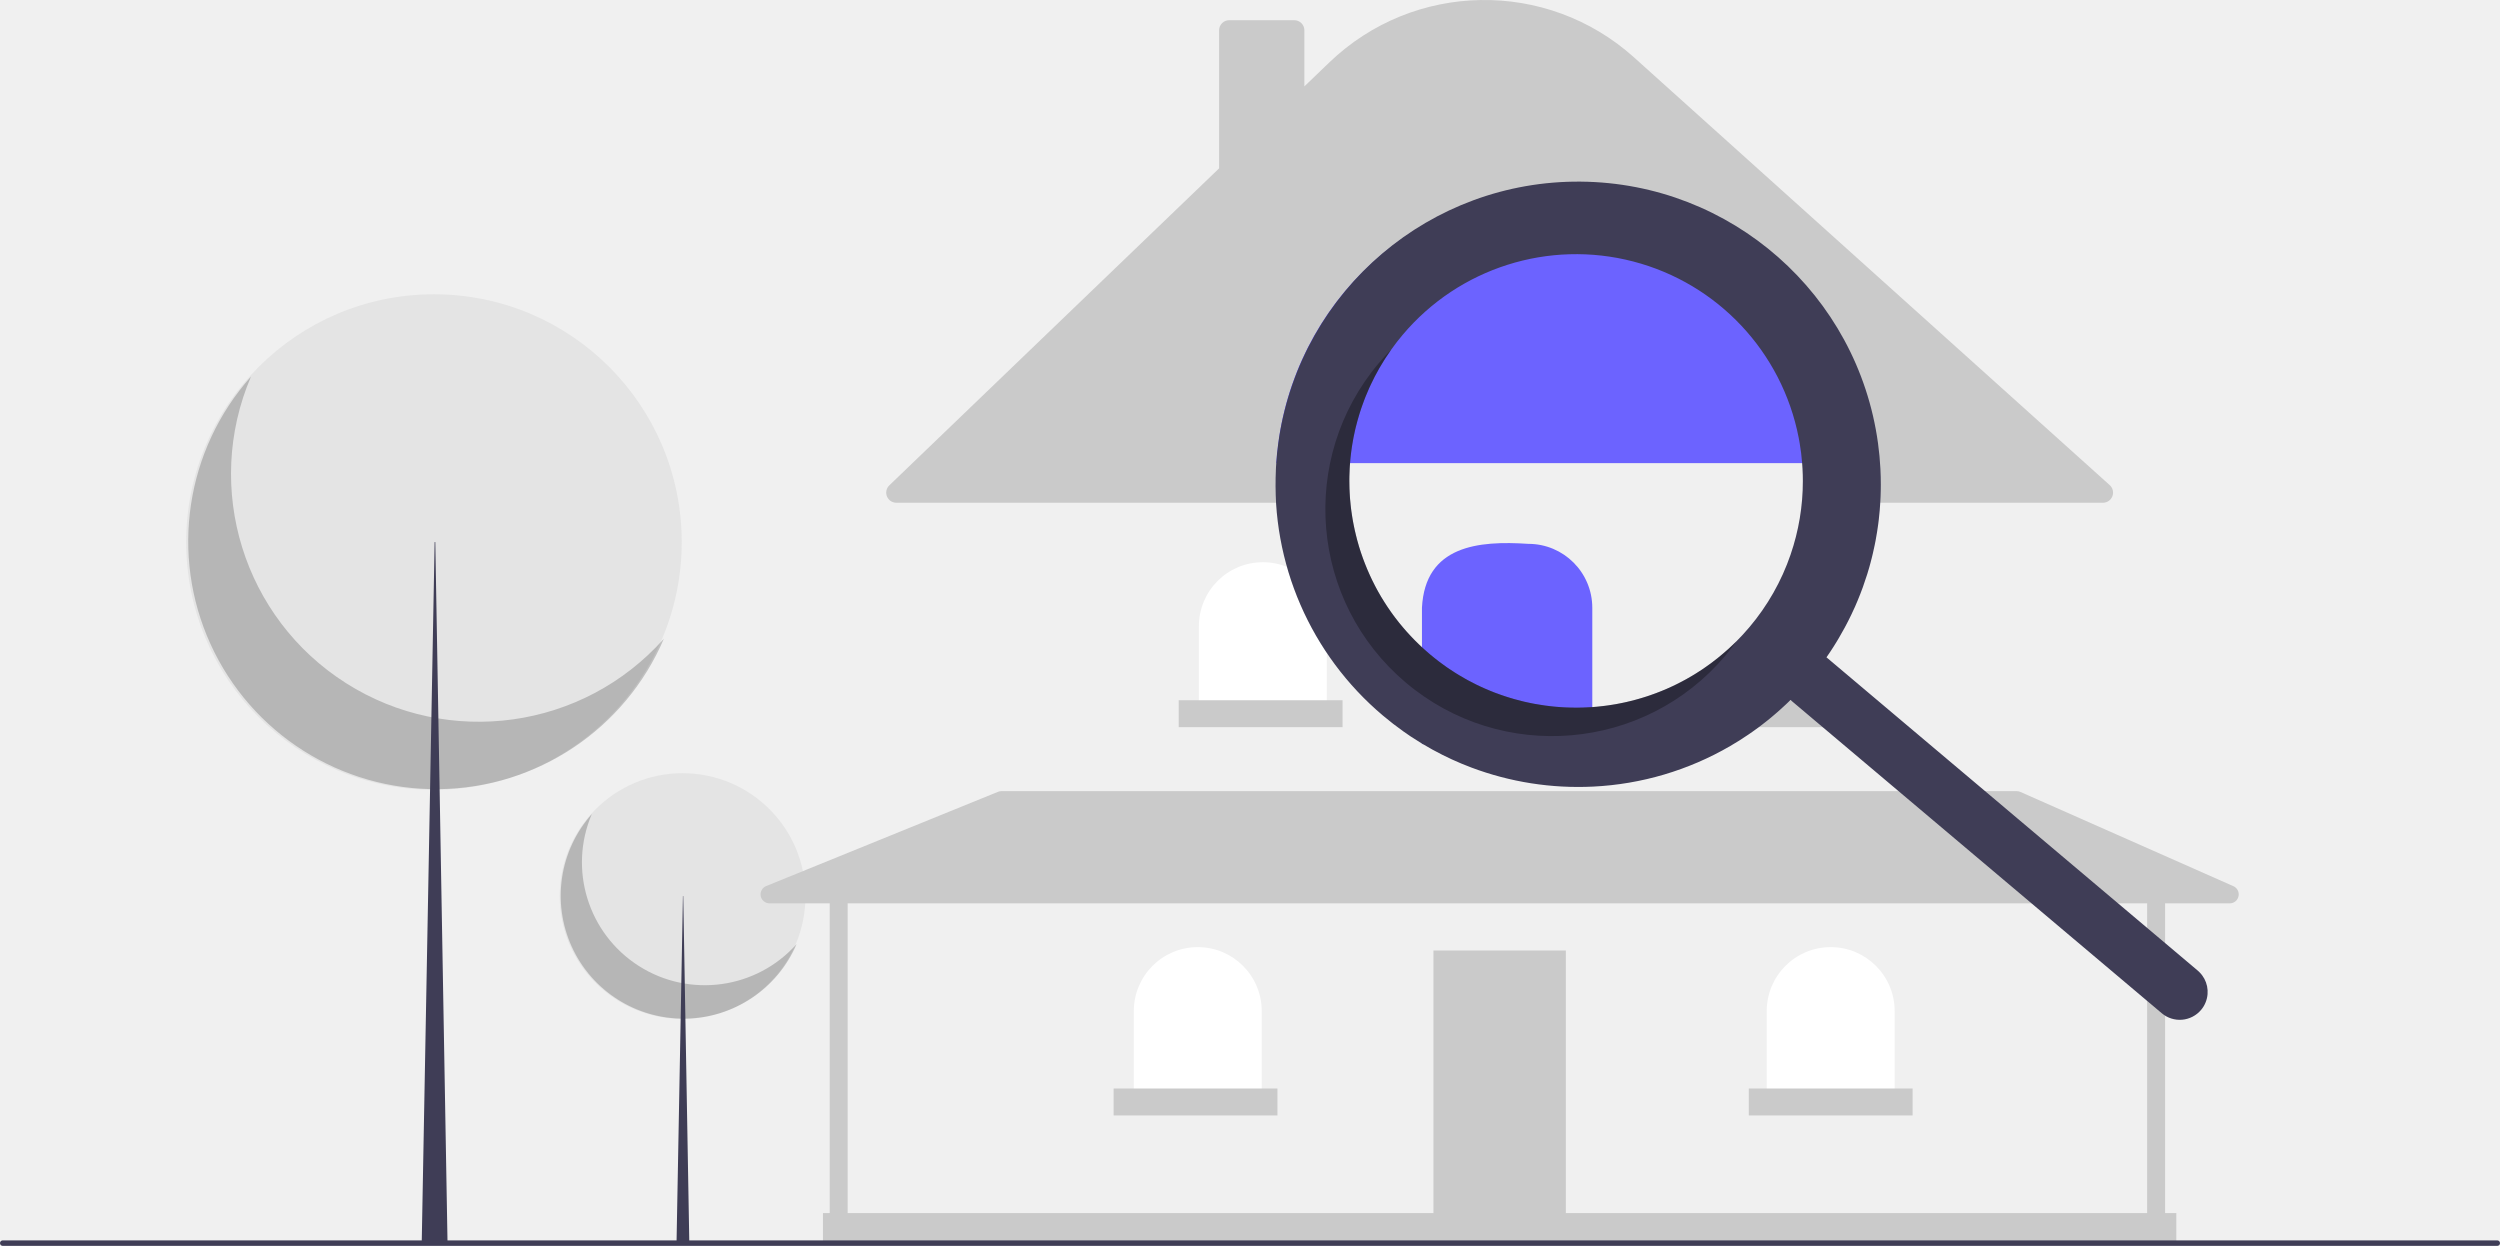
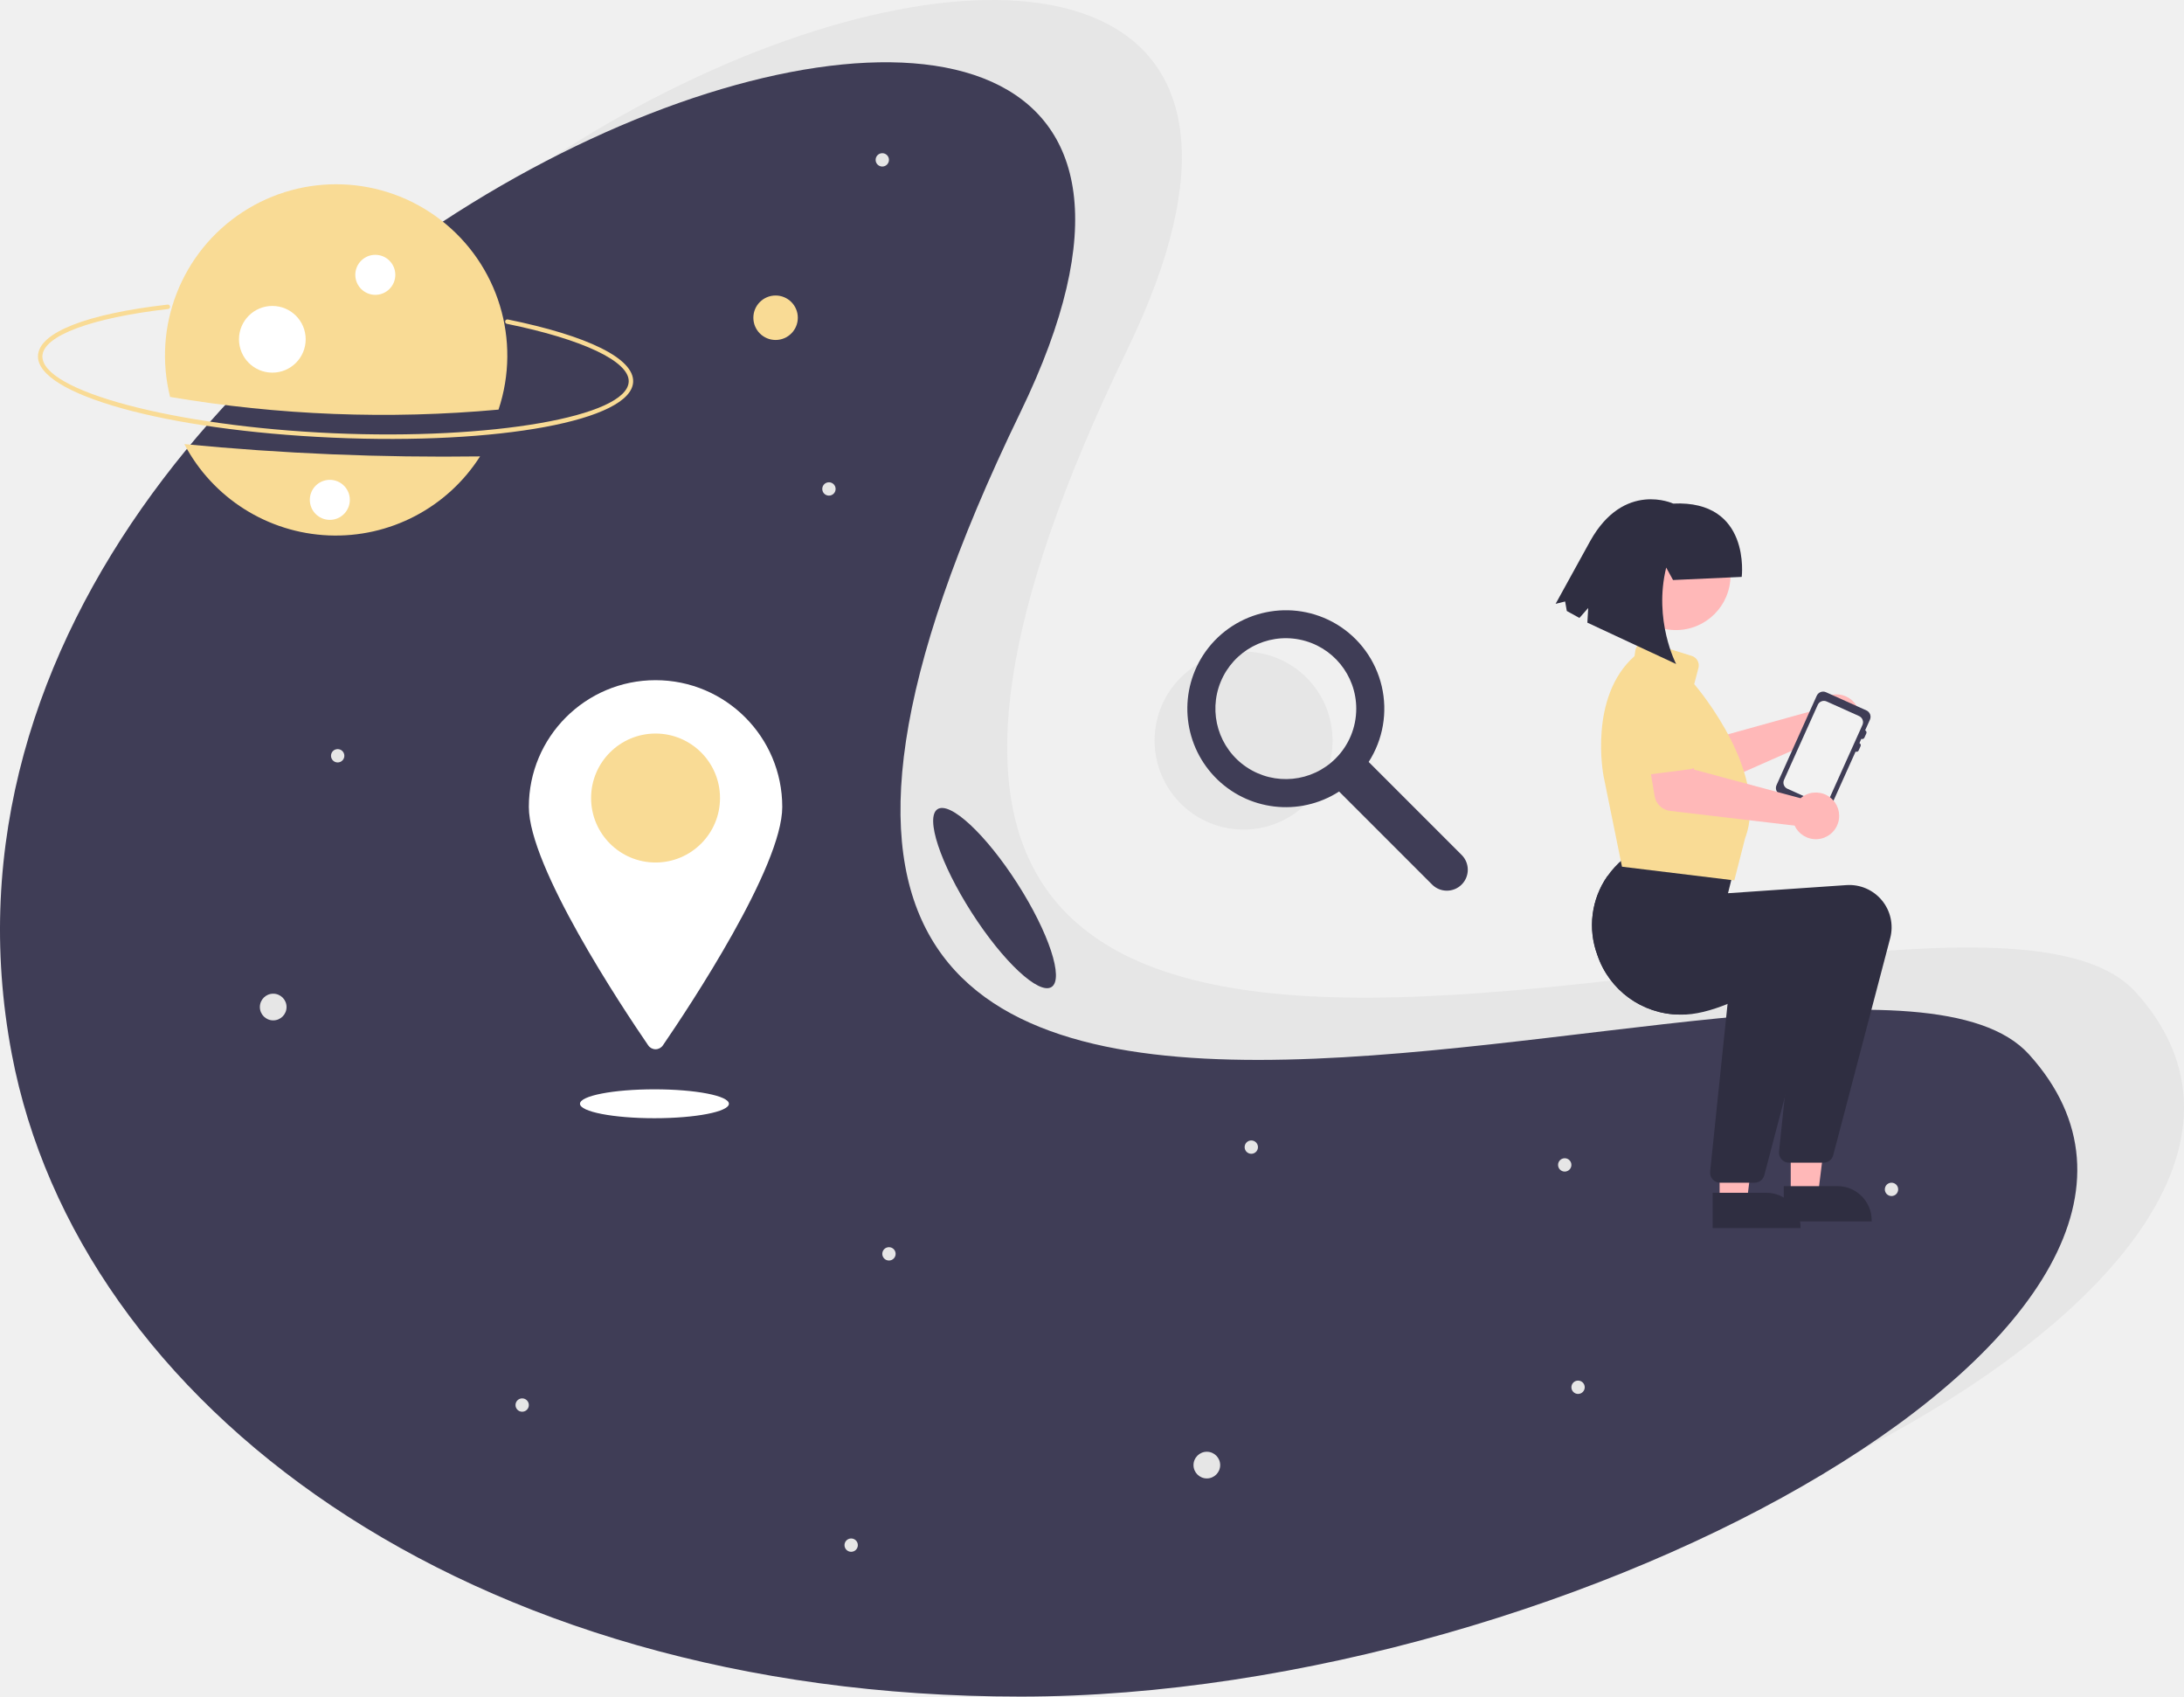
- <svg xmlns="http://www.w3.org/2000/svg" data-name="Layer 1" width="909" height="453" viewBox="0 0 909 453">
-   <circle cx="248.187" cy="325.819" r="44.682" fill="#e4e4e4" />
-   <path d="M360.695,519.474a44.686,44.686,0,0,0,74.454,47.29A44.686,44.686,0,1,1,360.695,519.474Z" transform="translate(-145.5 -223.5)" opacity="0.2" style="isolation:isolate" />
-   <polygon points="248.31 325.819 248.432 325.819 250.642 452.5 245.977 452.5 248.31 325.819" fill="#3f3d56" />
-   <circle cx="157.782" cy="197.087" r="90.087" fill="#e4e4e4" />
-   <path d="M236.764,360.416A90.094,90.094,0,0,0,386.876,455.762,90.095,90.095,0,1,1,236.764,360.416Z" transform="translate(-145.5 -223.5)" opacity="0.2" style="isolation:isolate" />
-   <polygon points="158.029 197.087 158.277 197.087 162.732 452.5 153.327 452.5 158.029 197.087" fill="#3f3d56" />
-   <rect x="338.809" y="320.3" width="412.922" height="122.408" fill="#f0f0f0" />
-   <rect x="521.196" y="345.597" width="48.147" height="97.11" fill="#cacaca" />
-   <rect x="362.882" y="175.859" width="364.775" height="112.615" fill="#f0f0f0" />
-   <path d="M910.139,406.295H471.401a3.672,3.672,0,0,1-2.545-6.32l119.907-115.256V234.517a3.676,3.676,0,0,1,3.672-3.672h23.665a3.676,3.676,0,0,1,3.672,3.672v20.396l9.057-8.706a81.373,81.373,0,0,1,110.8-1.842L912.594,399.892a3.673,3.673,0,0,1-2.455,6.403Z" transform="translate(-145.5 -223.5)" fill="#cacaca" />
-   <path d="M459.176,204.421h0a23.257,23.257,0,0,1,23.257,23.257v31.418a0,0,0,0,1,0,0H435.919a0,0,0,0,1,0,0v-31.418A23.257,23.257,0,0,1,459.176,204.421Z" fill="#fff" />
-   <path d="M545.27,204.829h0a23.257,23.257,0,0,1,23.257,23.257v31.418a0,0,0,0,1,0,0H522.012a0,0,0,0,1,0,0v-31.418A23.257,23.257,0,0,1,545.27,204.829Z" fill="#fff" />
-   <path d="M631.363,205.237h0a23.257,23.257,0,0,1,23.257,23.257v31.418a0,0,0,0,1,0,0H608.106a0,0,0,0,1,0,0v-31.418A23.257,23.257,0,0,1,631.363,205.237Z" fill="#fff" />
-   <path d="M665.637,344.373h0a23.257,23.257,0,0,1,23.257,23.257v31.418a0,0,0,0,1,0,0H642.38a0,0,0,0,1,0,0v-31.418A23.257,23.257,0,0,1,665.637,344.373Z" fill="#fff" />
-   <path d="M435.511,344.373h0a23.257,23.257,0,0,1,23.257,23.257v31.418a0,0,0,0,1,0,0H412.254a0,0,0,0,1,0,0v-31.418A23.257,23.257,0,0,1,435.511,344.373Z" fill="#fff" />
-   <path d="M957.557,545.711,880.097,511.437a3.264,3.264,0,0,0-1.321-.279H509.618a3.263,3.263,0,0,0-1.229.24l-84.315,34.274a3.264,3.264,0,0,0,1.229,6.288H447.179v112.615h-2.448V676H936.809V664.575h-4.08v-112.615H956.236A3.264,3.264,0,0,0,957.557,545.711Zm-31.356,118.864H453.707v-112.615H926.2Z" transform="translate(-145.5 -223.5)" fill="#cacaca" />
-   <rect x="428.575" y="254.608" width="59.572" height="9.793" fill="#cacaca" />
-   <rect x="515.892" y="254.608" width="59.572" height="9.793" fill="#cacaca" />
-   <rect x="603.209" y="254.608" width="59.572" height="9.793" fill="#cacaca" />
-   <rect x="635.851" y="395.784" width="59.572" height="9.793" fill="#cacaca" />
-   <rect x="404.909" y="395.784" width="59.572" height="9.793" fill="#cacaca" />
-   <path d="M1053.5,676.5h-907a1,1,0,0,1,0-2h907a1,1,0,0,1,0,2Z" transform="translate(-145.5 -223.5)" fill="#3f3d56" />
-   <path d="M825.366,397.68c0,.64-.01,1.29-.02,1.93-.01.77-.03,1.53-.06,2.3-.03.67-.06,1.33-.1,1.99-.12,2.21-.31,4.41-.57,6.62-.06.56-.13,1.11-.21,1.67-.06.43-.12.87-.19,1.31-.07.49-.14.98-.22,1.47q-.24,1.56-.54,3.12c-.1.52-.2,1.04-.31,1.56-.21,1.03-.44,2.07-.68,3.1-.02.08-.04.17-.06.25-.12.51-.24,1.01-.37,1.52-.04.15-.07.29-.12.44-.09.38-.19.76-.29,1.14-.14.53-.28,1.05-.43,1.58-.24.82-.48,1.63-.73,2.45a2.581,2.581,0,0,0-.08.26c-.48,1.55-.99,3.08-1.55,4.6-.29.8-.6,1.61-.91,2.41-.31.8-.63,1.6-.96,2.39-.32.77-.65,1.54-.98,2.3-.08.18-.16.36-.25.54-.35.79-.71,1.56-1.08,2.33-.01.01-.01.03-.02.04-.29.62-.6,1.24-.91,1.85a.075.075,0,0,1-.02.05c-.3.6-.61,1.2-.93,1.79l-.51.97-.06.11c-.64,1.19-1.3,2.37-2,3.54-.15.26-.3.52-.45.77-.15.26-.31.52-.47.77q-.15.27-.33.54c-.21.34-.42.69-.64,1.03-.04.07-.09.14-.13.21-.38.59-.76,1.17-1.14,1.76-.47.71-.95,1.41-1.44,2.11l-10.86,17.38-.47-.39-.13-.12h-.01l-.43-.36-1.18-1c-.36.35-.71.7-1.07,1.04-.14.14-.29.27-.43.41-.11.1-.21.2-.32.3a104.718,104.718,0,0,1-69.98,29.75h-.03a114.298,114.298,0,0,1-57.03-13.46c-.39-.2-.77-.4-1.15-.63-2.28-1.24-4.51-2.55-6.7-3.95-.01-.01-.02-.01-.03-.02q-3.81-2.7-7.44-5.76a109.927,109.927,0,0,1-38.93-89.79c.03-.67.07-1.33.12-2q.24-3.63.74-7.23c.09-.67.19-1.34.29-2h213.78q.63,4.59.87,9.23C825.316,393.83,825.366,395.75,825.366,397.68Z" transform="translate(-145.5 -223.5)" fill="#f0f0f0" />
-   <path d="M824.346,382.67a108.092,108.092,0,0,0-213.78,0c-.1.66-.2,1.33-.29,2q-.495,3.6-.74,7.23H825.217Q824.976,387.265,824.346,382.67Z" transform="translate(-145.5 -223.5)" fill="#6c63ff" />
-   <path d="M724.459,494.047H662.521V444.5c1.143-22.643,20.496-24.471,38.68-23.256a23.256,23.256,0,0,1,23.257,23.256Z" transform="translate(-145.5 -223.5)" fill="#6c63ff" />
-   <path d="M662.516,458.82V458.83c0,.01.01.01.02.01ZM637.606,382.67c-.04.25-.09.5-.13.75.04-.25.09-.5.14-.75Zm-1.24,9.23c-.03.38-.06.76-.08,1.14q.03-.57.09-1.14a1.475,1.475,0,0,1,.01-.21C636.376,391.76,636.376,391.83,636.366,391.9Zm26.15,66.93c0,.01.01.01.02.01l-.02-.02Zm-24.91-76.16c-.04.25-.09.5-.13.75.04-.25.09-.5.14-.75Zm-1.32,10.37q.03-.57.09-1.14a1.475,1.475,0,0,1,.01-.21c-.01.07-.01.14-.02.21C636.336,392.28,636.306,392.66,636.286,393.04ZM945.226,577a6.772,6.772,0,0,0-.62-.58l-.01-.01-49.52-41.79-1.28-1.08-4.87-4.11-1.22-1.03L880.766,522.54l-1.9-1.6L874.937,517.62l-2.01-1.7-18.96-15.99L843.096,490.76l-1.46-1.23-32.03-27.03c.49-.7.97-1.4,1.44-2.11.38-.59.76-1.17,1.14-1.76.04-.07.09-.14.13-.21.22-.34.43-.69.64-1.03q.18-.27.33-.54c.16-.25.32-.51.47-.77.15-.25.3-.51.45-.77.7-1.17,1.36-2.35,2-3.54l.06-.11.51-.97c.32-.59.63-1.19.93-1.79a.075.075,0,0,0,.02-.05c.31-.61.62-1.23.91-1.85.01-.01.01-.03.02-.04.37-.77.73-1.54,1.08-2.33.09-.18.17-.36.25-.54.33-.76.66-1.53.98-2.3.33-.79.65-1.59.96-2.39.31-.8.62-1.61.91-2.41q.825-2.295,1.55-4.6a2.581,2.581,0,0,1,.08-.26c.25-.82.49-1.63.73-2.45.15-.53.29-1.05.43-1.58.1-.38.2-.76.29-1.14.05-.15.08-.29.12-.44.13-.51.25-1.01.37-1.52.02-.08.04-.17.06-.25.24-1.03.47-2.07.68-3.1.11-.52.21-1.04.31-1.56.19-1.04.38-2.08.54-3.12.08-.49.15-.98.22-1.47.07-.44.13-.88.19-1.31.08-.56.15-1.11.21-1.67.26-2.21.45-4.41.57-6.62.04-.66.07-1.32.1-1.99.03-.77.05-1.53.06-2.3.01-.64.02-1.29.02-1.93,0-1.93-.05-3.85-.15-5.78q-.24-4.635-.87-9.23a110.052,110.052,0,0,0-217.78-2c-.1.66-.2,1.33-.29,2q-.495,3.6-.74,7.23c-.05.67-.09,1.33-.12,2a109.927,109.927,0,0,0,38.93,89.79q3.63,3.06,7.44,5.76c.01.01.02.01.03.02.85.6,1.7,1.19,2.56,1.77,1.37.9,2.75,1.78,4.14,2.62.11.06.22.13.33.19,1.2.72,2.41,1.41,3.62,2.08h.01a108.153,108.153,0,0,0,13.99,6.44,110.384,110.384,0,0,0,44.23,6.94h.03a109.761,109.761,0,0,0,49.91-14.77c2.21-1.28,4.39-2.65,6.52-4.11.53-.36,1.07-.73,1.59-1.1.64-.45,1.28-.92,1.92-1.39.01,0,.01-.01.02-.01a1.43,1.43,0,0,1,.15-.11c.43-.33.87-.66,1.29-.98.11-.08.22-.16.33-.25a.481.481,0,0,0,.08-.07c.25-.18.49-.38.74-.57.25-.19.49-.39.74-.59a.939.939,0,0,0,.12-.09c.28-.23.56-.45.84-.68.29-.23.57-.47.84-.7.28-.23.55-.46.83-.7.24-.2.49-.41.73-.63.08-.06.15-.13.23-.2a.713.713,0,0,1,.1-.08c.33-.28.65-.57.97-.86.08-.07.15-.14.23-.21.49-.44.98-.88,1.46-1.34.11-.1.23-.21.34-.31.11-.1.21-.2.32-.3.14-.14.29-.27.43-.41.36-.34.71-.69,1.07-1.04l1.18,1,.43.36h.01l.13.12.47.39,6.98,5.9.15.13.12.09.79.67,1.58,1.34,1.58,1.33.23.19,7.35,6.2,1.02.86,7.09,5.98,36.7,30.97,1.28,1.08,50.23,42.38,12.88,10.87,4.79,4.04a10.133,10.133,0,0,0,14.29-1.2,9.842,9.842,0,0,0,1.69-2.84A10.091,10.091,0,0,0,945.226,577ZM655.556,345.19a82.447,82.447,0,0,1,143.95,37.48c.13.67.25,1.33.36,2,.41,2.39.71,4.81.89,7.23.05.67.1,1.33.13,2,.09,1.5.13,3.01.13,4.51a82.078,82.078,0,0,1-4.46,26.74v.01a82.007,82.007,0,0,1-14.97,26.38c-.14.16-.28.33-.43.49-1.32,1.56-2.71,3.06-4.14,4.49-.01.01-.02.03-.03.04-.49.49-.99.99-1.49,1.45-1.02.99-2.06,1.93-3.12,2.83q-2.385,2.085-4.89,3.91c-.56.41-1.12.81-1.69,1.21-.56.4-1.13.78-1.7,1.16-1.14.76-2.3,1.49-3.47,2.18-.58.35-1.18.69-1.77,1.02-.59.34-1.19.66-1.79.97-.6.32-1.2.63-1.81.93-1.21.61-2.43,1.18-3.67,1.71q-.93.42-1.86.78c-.39.16-.77.32-1.16.46a3.761,3.761,0,0,1-.47.18q-.315.135-.63.24a1.816,1.816,0,0,1-.21.08c-.43.17-.85.32-1.29.47-.63.23-1.26.44-1.9.64-.64.21-1.27.41-1.91.59-.64.2-1.29.38-1.93.55-.65.18-1.29.35-1.94.5-.69.18-1.38.34-2.08.49-.61.14-1.21.26-1.82.37-.57.12-1.15.22-1.72.32-.8.14-1.6.27-2.41.38-.44.07-.87.13-1.31.17-.19.03-.37.05-.55.07-.56.08-1.12.14-1.67.19-.15.01-.29.03-.43.04-.61.06-1.23.11-1.84.16-1.31.09-2.61.15-3.92.18-.66.01-1.33.02-1.99.02s-1.32-.01-1.98-.03c0,0,0,.01-.01,0-.01.01-.01.01-.02,0a.014.014,0,0,1-.02,0,.17.17,0,0,1-.1,0c-.47,0-.94-.02-1.4-.05-.34-.01-.69-.02-1.04-.05q-.705-.03-1.41-.09c-.15,0-.3-.02-.45-.03a1.486,1.486,0,0,1-.21-.02c-.48-.04-.97-.08-1.45-.13-.24-.02-.49-.04-.73-.07-.73-.08-1.46-.17-2.18-.27-.82-.1-1.64-.22-2.45-.37-.38-.05-.75-.12-1.12-.19q-.735-.12-1.47-.27c-.51-.1-1.02-.2-1.53-.32-.41-.09-.83-.18-1.24-.28-.2-.04-.4-.09-.59-.14-1.05-.25-2.09-.52-3.12-.82-.65-.18-1.3-.37-1.94-.57-.88-.27-1.75-.56-2.62-.87-.34-.11-.67-.23-1.01-.36-.34-.11-.67-.24-1.01-.37-.31-.11-.62-.23-.92-.35-.5-.19-.99-.39-1.48-.59-1.01-.41-2-.84-2.99-1.3-.56-.27-1.12-.53-1.67-.8q-3.255-1.575-6.41-3.5c-.52-.31-1.04-.64-1.56-.97-.65-.4-1.28-.82-1.91-1.24-.35-.24-.69-.47-1.03-.71-.63-.44-1.25-.89-1.86-1.34-.32-.23-.64-.47-.95-.71-1.11-.84-2.2-1.72-3.27-2.62-.51-.43-1.02-.87-1.52-1.32-.21-.18-.42-.37-.63-.56-.24-.22-.48-.43-.71-.66l-.02-.02c-.35-.31-.7-.64-1.04-.97-.53-.5-1.05-1.01-1.55-1.53-.52-.51-1.02-1.04-1.51-1.56-.5-.52-.98-1.05-1.45-1.59q-.72-.795-1.41-1.62c-.45-.52-.89-1.06-1.31-1.59q-1.53-1.89-2.92-3.85c-.43-.6-.84-1.2-1.24-1.81-.43-.62-.84-1.25-1.23-1.88-.41-.63-.8-1.27-1.18-1.92a.209.209,0,0,0-.04-.06c-.75-1.27-1.47-2.55-2.14-3.85q-1.035-1.98-1.95-4c-.31-.67-.61-1.35-.89-2.03-.58-1.37-1.12-2.74-1.62-4.13-.25-.67-.48-1.34-.71-2.02a.495.495,0,0,0-.04-.13c-.46-1.38-.88-2.77-1.25-4.17-.01-.02-.01-.04-.02-.06-.19-.69-.37-1.38-.53-2.08-.16-.61-.3-1.22-.43-1.84-.15-.69-.3-1.38-.43-2.08-.07-.36-.14-.72-.2-1.08-.06-.3-.11-.61-.16-.91-.05-.3-.1-.61-.15-.92q-.15-.915-.27-1.83c-.1-.72-.18-1.44-.26-2.17-.09-.87-.17-1.74-.24-2.62-.05-.59-.08-1.19-.11-1.79-.03-.55-.06-1.1-.07-1.65a.139.139,0,0,1,0-.09.014.014,0,0,1,0-.02c-.01-.01-.01-.01,0-.02a.014.014,0,0,1,0-.02c-.01-.22-.02-.44-.02-.66q-.03-.975-.03-1.95c0-.59.01-1.17.02-1.76q.03-1.23.09-2.46c0-.18.02-.35.03-.53.01-.18.02-.35.03-.53q.03-.57.09-1.14a1.475,1.475,0,0,1,.01-.21c.03-.43.07-.86.11-1.29.08-.86.18-1.73.29-2.59.06-.43.11-.86.18-1.29.04-.3.09-.61.14-.92q.06-.465.15-.93c.07-.41.14-.83.22-1.25.04-.25.09-.5.14-.75q.285-1.5.63-3c.23-1.01.49-2.01.77-3.01.27-1.01.57-2.02.89-3.03.15-.51.31-1.01.49-1.51.33-1.01.68-2.01,1.07-3,.18-.49.37-.99.58-1.48.4-.99.82-1.98,1.25-2.95.22-.49.44-.98.68-1.47.45-.97.92-1.94,1.43-2.89.49-.97,1.02-1.92,1.56-2.86s1.1-1.88,1.69-2.81c.27-.46.57-.93.88-1.38.6-.92,1.23-1.84,1.87-2.74C652.697,348.72,654.086,346.93,655.556,345.19ZM636.366,391.9c-.03.38-.06.76-.08,1.14q.03-.57.09-1.14a1.475,1.475,0,0,1,.01-.21C636.376,391.76,636.376,391.83,636.366,391.9Zm1.24-9.23c-.04.25-.09.5-.13.75.04-.25.09-.5.14-.75Zm24.91,76.15V458.83c0,.01.01.01.02.01Z" transform="translate(-145.5 -223.5)" fill="#3f3d56" />
-   <path d="M665.398,461.379a82.455,82.455,0,0,1-13.991-110.84q-2.365,2.381-4.572,4.988A82.45,82.45,0,1,0,772.864,461.87q2.202-2.61,4.148-5.346A82.455,82.455,0,0,1,665.398,461.379Z" transform="translate(-145.5 -223.5)" opacity="0.3" style="isolation:isolate" />
+ <svg xmlns="http://www.w3.org/2000/svg" data-name="Layer 1" width="982.487" height="763.014" viewBox="0 0 982.487 763.014">
+   <circle cx="559.433" cy="333.061" r="40.03" fill="#e6e6e6" />
+   <path d="M766.295,452.995l-41.832-41.832a44.307,44.307,0,0,0-14.426-61.926,44.458,44.458,0,0,0-58.914,12.238,44.307,44.307,0,0,0,60.033,62.995l41.832,41.832A9.409,9.409,0,0,0,766.295,452.995ZM709.594,409.601a31.684,31.684,0,1,1,9.28-22.404A31.586,31.586,0,0,1,709.594,409.601Z" transform="translate(-108.7563 -68.49293)" fill="#3f3d56" />
+   <path d="M1069.529,514.699C1176.509,633.007,866.392,803.507,615.809,803.507S191.863,671.4,162.09,514.699C89.9,134.752,777.167-106.741,615.809,225.891,380.612,710.739,985.28,421.528,1069.529,514.699Z" transform="translate(-108.7563 -68.49293)" fill="#e6e6e6" />
+   <path d="M1021.529,542.699C1128.509,661.007,818.392,831.507,567.809,831.507S143.863,699.4,114.09,542.699C41.9,162.752,729.167-78.741,567.809,253.891,332.612,738.739,937.28,449.528,1021.529,542.699Z" transform="translate(-108.7563 -68.49293)" fill="#3f3d56" />
+   <path d="M258.35,265.318c-75.067-3.305-133.271-19.498-132.507-36.864.458-10.412,21.703-18.784,58.287-22.97a1,1,0,1,1,.227,1.987c-34.462,3.943-56.117,12.017-56.516,21.071-.691,15.705,59.114,31.631,130.597,34.778s132.456-7.461,133.148-23.166c.4-9.092-20.597-19.066-54.798-26.028a1,1,0,1,1,.399-1.96c36.301,7.391,56.857,17.624,56.397,28.076C392.82,257.609,333.418,268.623,258.35,265.318Z" transform="translate(-108.7563 -68.49293)" fill="#f9db95" />
+   <path d="M191.679,268.227a76.983,76.983,0,0,0,133.036,5.522A1211.976,1211.976,0,0,1,191.679,268.227Z" transform="translate(-108.7563 -68.49293)" fill="#f9db95" />
+   <path d="M333.019,252.713a76.997,76.997,0,1,0-147.749-5.706A572.233,572.233,0,0,0,333.019,252.713Z" transform="translate(-108.7563 -68.49293)" fill="#f9db95" />
+   <circle cx="168.834" cy="123.601" r="9" fill="#fff" />
+   <circle cx="122.513" cy="152.591" r="15" fill="#fff" />
+   <circle cx="348.905" cy="142.898" r="10" fill="#f9db95" />
+   <circle cx="122.905" cy="452.898" r="6" fill="#e6e6e6" />
+   <circle cx="542.905" cy="658.898" r="6" fill="#e6e6e6" />
+   <circle cx="151.905" cy="339.898" r="3" fill="#e6e6e6" />
+   <circle cx="399.905" cy="563.898" r="3" fill="#e6e6e6" />
+   <circle cx="850.905" cy="534.898" r="3" fill="#e6e6e6" />
+   <circle cx="709.905" cy="623.898" r="3" fill="#e6e6e6" />
+   <circle cx="562.905" cy="515.898" r="3" fill="#e6e6e6" />
+   <circle cx="372.905" cy="219.898" r="3" fill="#e6e6e6" />
+   <circle cx="396.905" cy="71.898" r="3" fill="#e6e6e6" />
+   <circle cx="382.905" cy="694.898" r="3" fill="#e6e6e6" />
+   <circle cx="234.905" cy="631.898" r="3" fill="#e6e6e6" />
+   <circle cx="703.905" cy="523.898" r="3" fill="#e6e6e6" />
+   <circle cx="148.374" cy="224.799" r="9" fill="#fff" />
+   <path d="M460.661,431.391c0,26.88-41.559,89.516-53.705,107.247a3.992,3.992,0,0,1-6.591,0c-12.145-17.731-53.705-80.366-53.705-107.247a57,57,0,1,1,114,0Z" transform="translate(-108.7563 -68.49293)" fill="#fff" />
+   <circle cx="294.905" cy="358.898" r="29" fill="#f9db95" />
+   <ellipse cx="294.405" cy="496.398" rx="33.5" ry="6.5" fill="#fff" />
+   <path d="M925.61,386.412a10.527,10.527,0,0,0-.641,1.529l-47.783,13.277-8.611-8.427L854.159,404.124,867.953,420.523a8,8,0,0,0,9.353,2.169l51.616-22.785a10.497,10.497,0,1,0-3.313-13.495Z" transform="translate(-108.7563 -68.49293)" fill="#ffb8b8" />
+   <path d="M875.502,401.996l-17.935,13.96a4.5,4.5,0,0,1-6.682-1.337L839.738,394.891a12.497,12.497,0,0,1,19.769-15.294l16.338,15.594a4.5,4.5,0,0,1-.344,6.805Z" transform="translate(-108.7563 -68.49293)" fill="#f9db95" />
+   <path d="M930.192,379.81l18.188,8.183a3.149,3.149,0,0,1,1.58,4.164l-2.153,4.786a1.053,1.053,0,0,1,.527,1.388l-.861,1.915a1.053,1.053,0,0,1-1.388.527l-.861,1.915a1.053,1.053,0,0,1,.527,1.388l-.861,1.915a1.053,1.053,0,0,1-1.388.527L931.871,432.362a3.149,3.149,0,0,1-4.164,1.58l-18.188-8.183a3.149,3.149,0,0,1-1.58-4.164l18.089-40.205A3.149,3.149,0,0,1,930.192,379.81Z" transform="translate(-108.7563 -68.49293)" fill="#3f3d56" />
+   <path d="M912.821,423.212l14.591,6.571a3.034,3.034,0,0,0,3.999-1.512l6.739-14.99,2.341-5.196,6.099-13.562a3.026,3.026,0,0,0-1.511-3.989l-4.587-2.068L930.477,383.964a3.021,3.021,0,0,0-3.989,1.522L920.589,398.597l-6.718,14.927-2.561,5.7A3.022,3.022,0,0,0,912.821,423.212Z" transform="translate(-108.7563 -68.49293)" fill="#f2f2f2" />
+   <polygon points="773.577 540.443 785.837 540.442 791.67 493.154 773.575 493.155 773.577 540.443" fill="#ffb8b8" />
+   <path d="M879.207,604.933l24.144-.001h.001a15.386,15.386,0,0,1,15.386,15.386v.5l-39.531.001Z" transform="translate(-108.7563 -68.49293)" fill="#2f2e41" />
+   <polygon points="805.577 537.443 817.837 537.442 823.67 490.154 805.575 490.155 805.577 537.443" fill="#ffb8b8" />
+   <path d="M911.207,601.933l24.144-.001h.001a15.386,15.386,0,0,1,15.386,15.386v.5l-39.531.001Z" transform="translate(-108.7563 -68.49293)" fill="#2f2e41" />
+   <path d="M827.341,497.971a39.41,39.41,0,0,0,36.9,26.81l.62.01c6.33.18,13.76-1.86,21.05-4.79,14.4-5.79,28.23-15.06,31.9-17.61l-6.22,59.79-2.52,24.24a4.514,4.514,0,0,0,4.48,4.97h15.53a4.505,4.505,0,0,0,4.36-3.36l25.64-97.65a19.032,19.032,0,0,0-19.71-23.83l-53.26,3.65,3.72-14.88-47.54-3.16-.14.1c-1.14.83-2.25,1.7-3.31,2.61a40.271,40.271,0,0,0-6.99,7.66A38.487,38.487,0,0,0,827.341,497.971Z" transform="translate(-108.7563 -68.49293)" fill="#2f2e41" />
+   <path d="M827.341,497.971a39.41,39.41,0,0,0,36.9,26.81,196.146,196.146,0,0,0,22.57-13.39l-.9,8.61-7.84,75.42a4.514,4.514,0,0,0,4.48,4.97h15.53a4.505,4.505,0,0,0,4.36-3.36l9.15-34.85,16.49-62.8a19.032,19.032,0,0,0-19.71-23.83l-53.26,3.65,3.72-14.88-26.98-1.79A38.487,38.487,0,0,0,827.341,497.971Z" transform="translate(-108.7563 -68.49293)" fill="#2f2e41" />
+   <path d="M838.774,458.321l-.358-.043-8.295-40.785c-.071-.354-6.852-35.533,13.937-53.924l.362-2.517a4.5,4.5,0,0,1,5.787-3.658l19.585,6.075a4.491,4.491,0,0,1,3.019,5.442l-1.904,7.242c2.64,3.1,33.715,40.512,22.89,69.335L888.949,464.439Z" transform="translate(-108.7563 -68.49293)" fill="#f9db95" />
+   <path d="M920.094,426.49a10.526,10.526,0,0,0-1.329.99l-47.897-12.858-3.131-11.634-18.175,2.431,3.542,21.134a8,8,0,0,0,6.951,6.622l56.032,6.619a10.497,10.497,0,1,0,4.008-13.305Z" transform="translate(-108.7563 -68.49293)" fill="#ffb8b8" />
+   <path d="M869.022,414.436,846.481,417.34a4.5,4.5,0,0,1-5.074-4.548l.43-22.655a12.497,12.497,0,0,1,24.799-3.121l6.142,21.734a4.5,4.5,0,0,1-3.756,5.686Z" transform="translate(-108.7563 -68.49293)" fill="#f9db95" />
+   <circle cx="753.921" cy="258.804" r="24.561" fill="#ffb8b8" />
+   <path d="M861.385,329.348l-3.075-5.6c-5.825,23.732,4.464,43.373,4.464,43.373l-39.932-18.601.38-6.6-3.951,4.484-5.677-3.129-.75-4.281-4.286,1.062,15.644-28.387c15.182-27.013,37.255-16.7,37.255-16.7,35.115-1.669,30.827,32.975,30.827,32.975Z" transform="translate(-108.7563 -68.49293)" fill="#2f2e41" />
+   <ellipse cx="556.161" cy="472.391" rx="12.179" ry="47.5" transform="translate(-275.7517 306.3624) rotate(-32.66242)" fill="#3f3d56" />
</svg>
